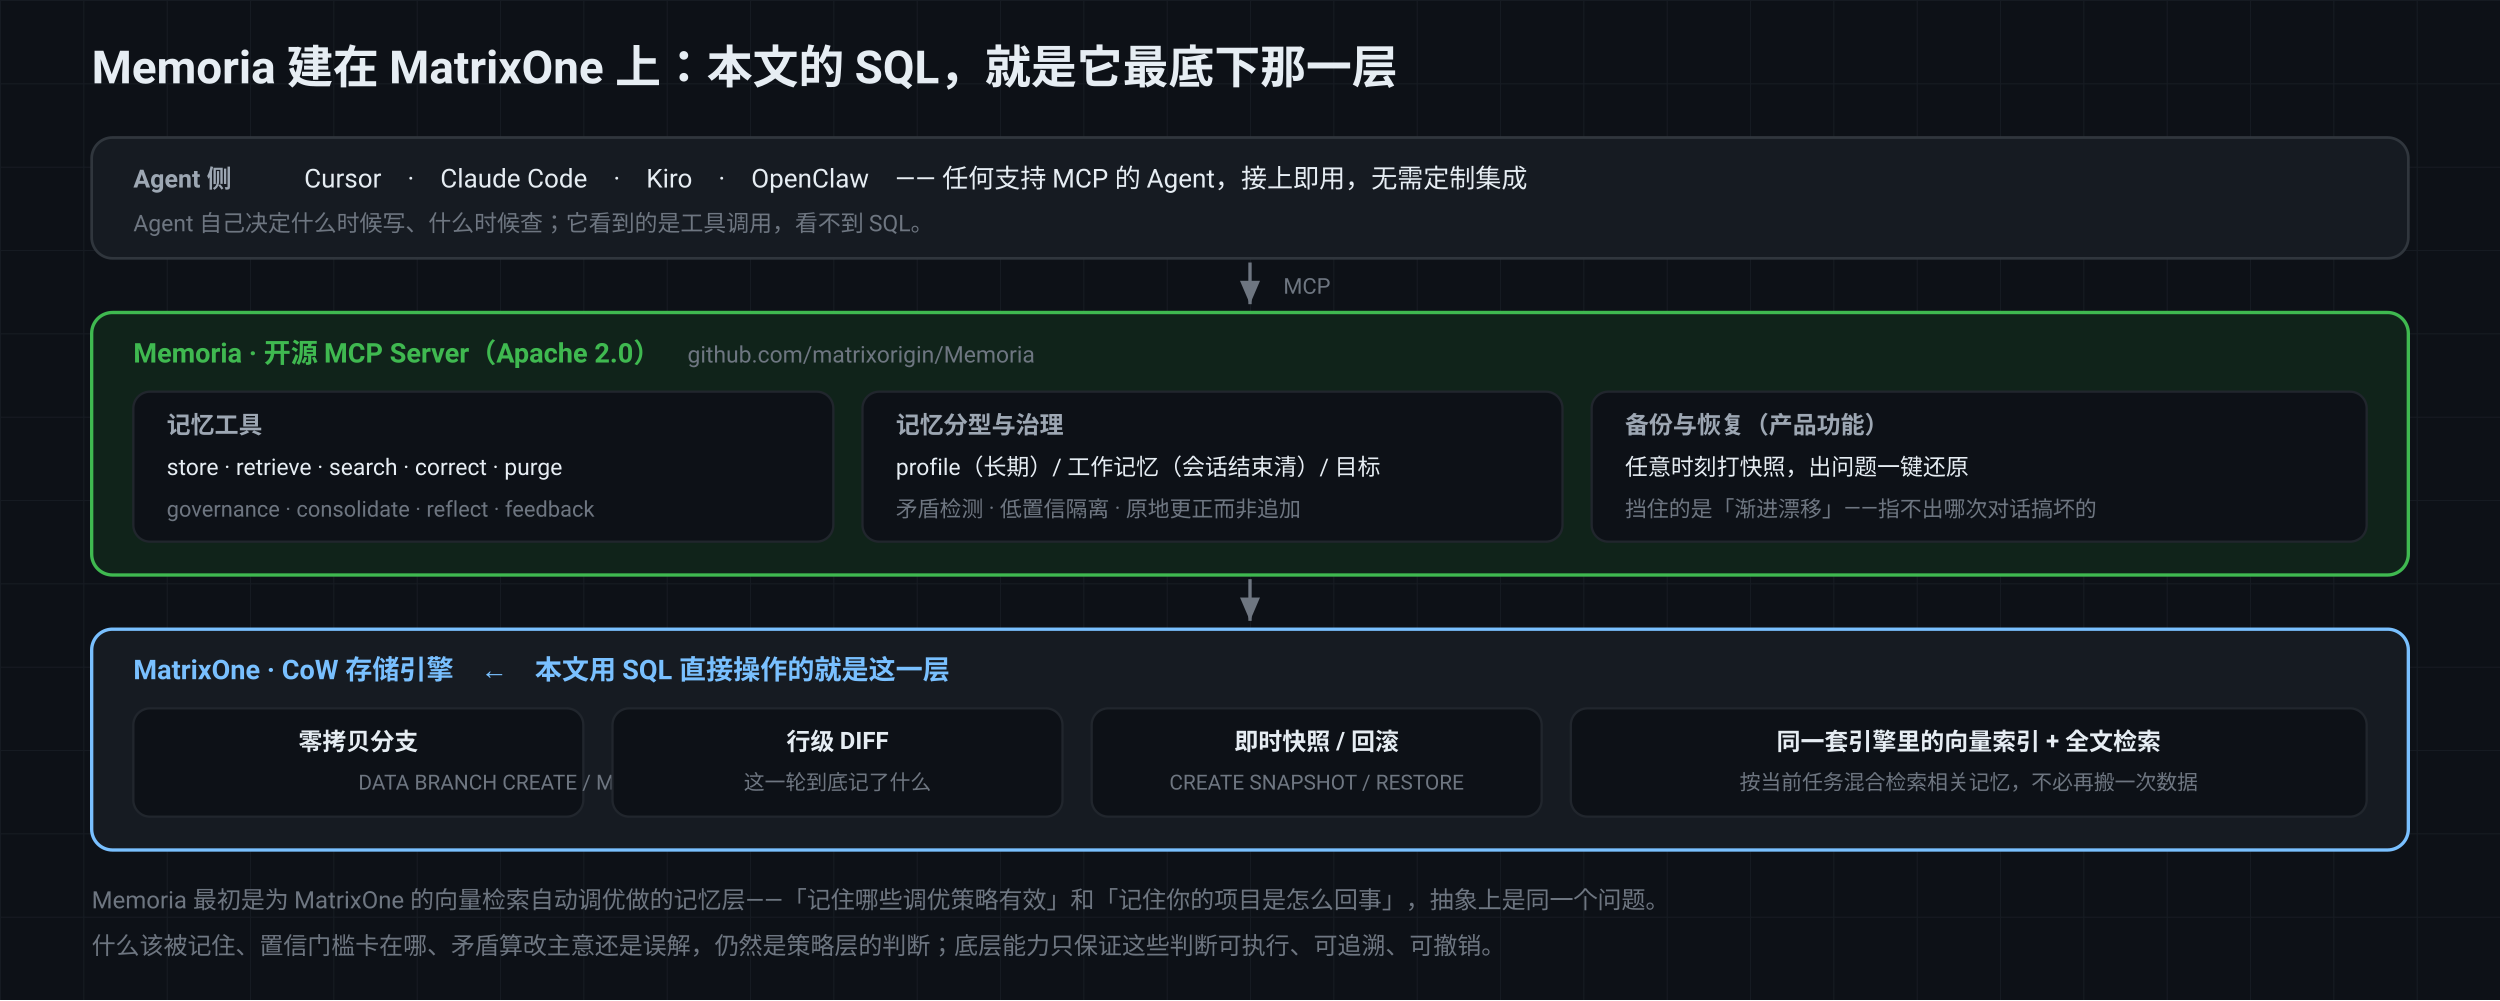
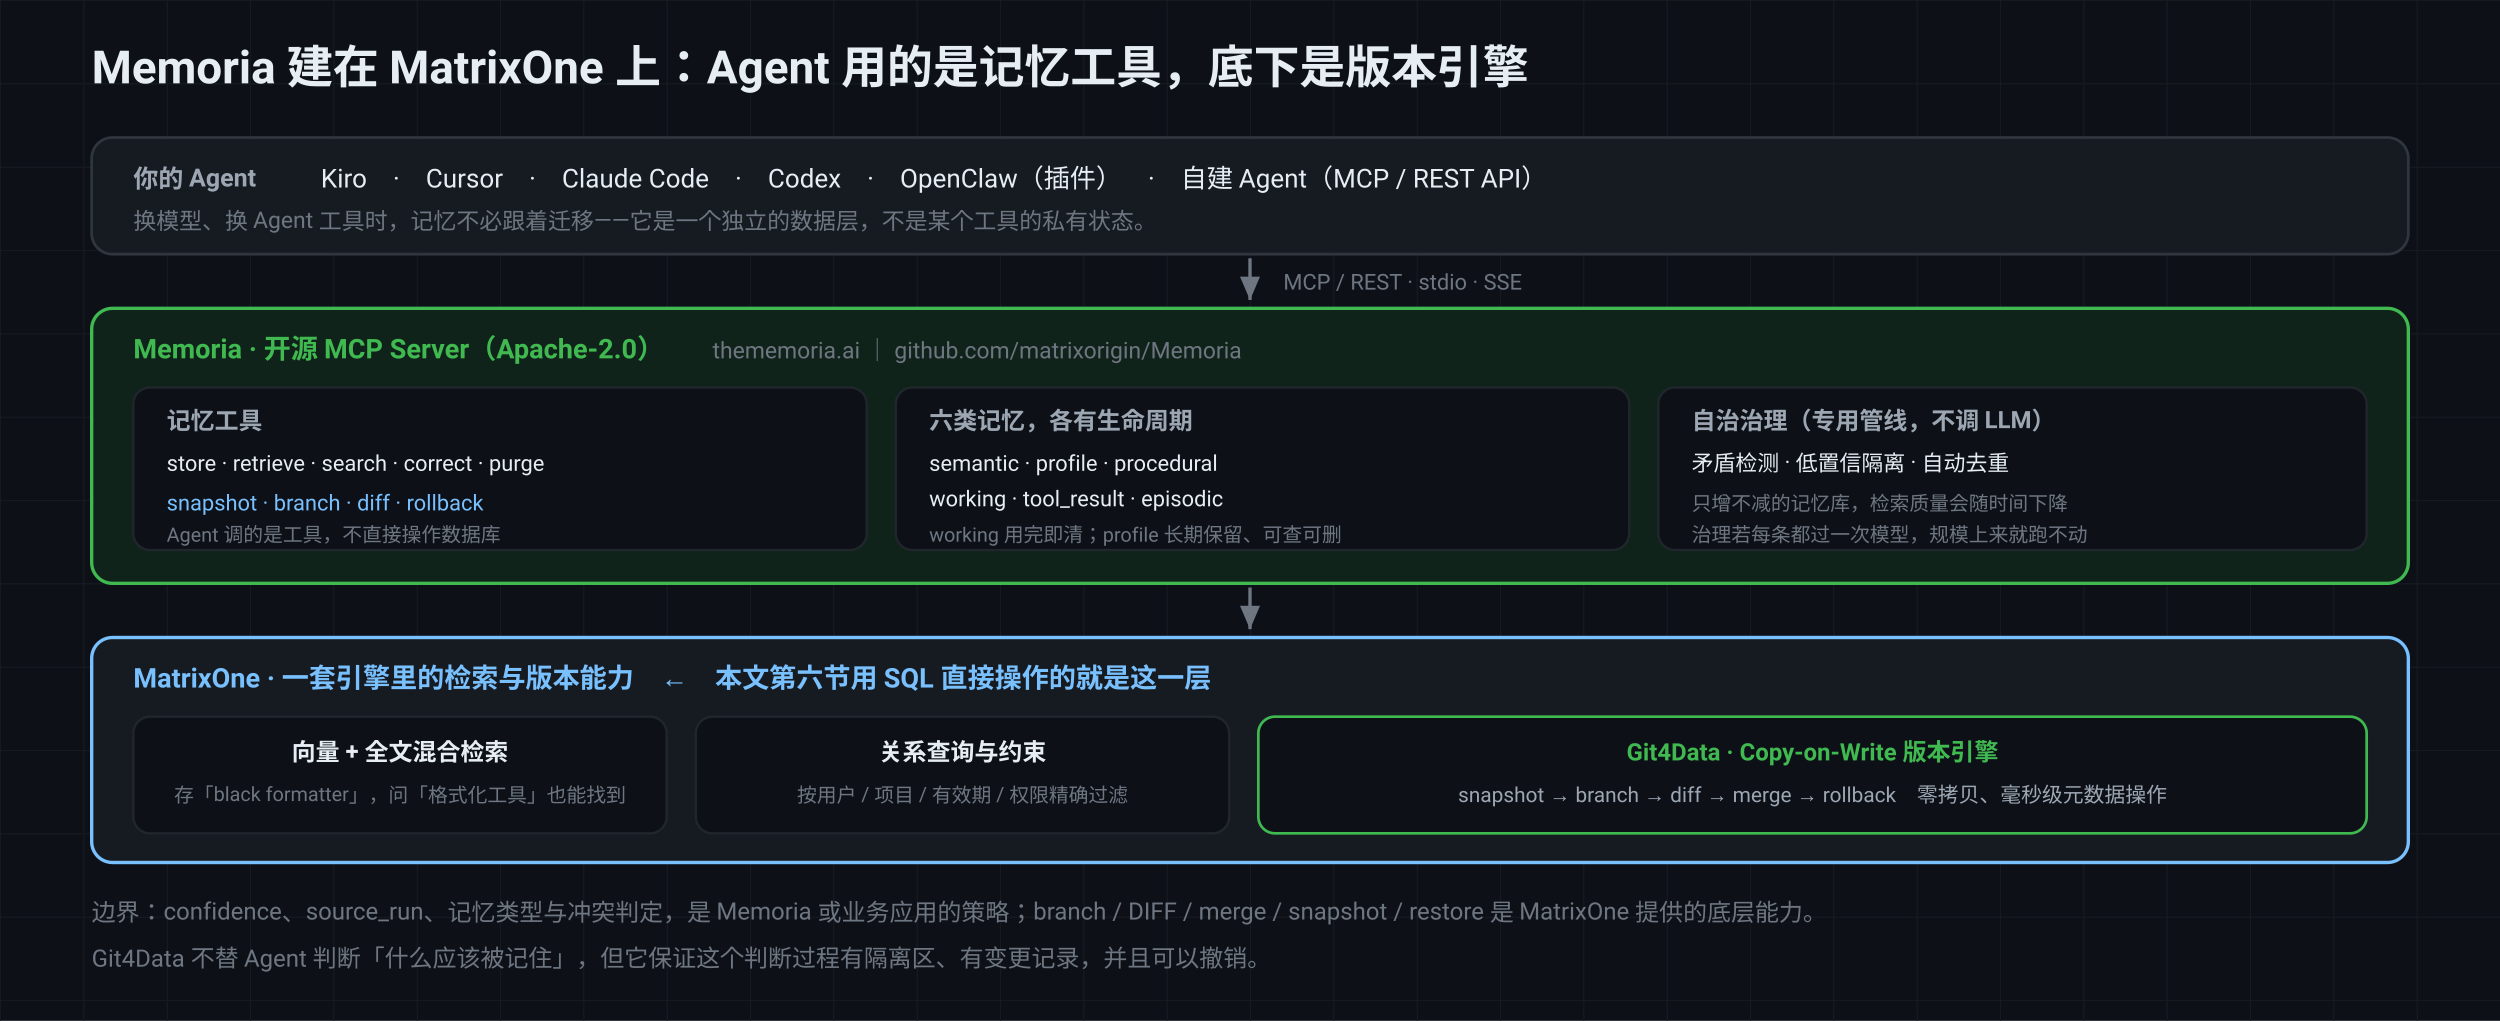
- <svg xmlns="http://www.w3.org/2000/svg" viewBox="0 0 1200 480" font-family="-apple-system,'Segoe UI',Roboto,'PingFang SC','Microsoft YaHei',Arial,sans-serif">
+ <svg xmlns="http://www.w3.org/2000/svg" viewBox="0 0 1200 490" font-family="-apple-system,'Segoe UI',Roboto,'PingFang SC','Microsoft YaHei',Arial,sans-serif">
  <defs>
    <pattern id="g" width="40" height="40" patternUnits="userSpaceOnUse">
      <path d="M40 0H0V40" fill="none" stroke="#161B22" stroke-width="1" />
    </pattern>
    <marker id="a" markerWidth="9" markerHeight="9" refX="7" refY="3" orient="auto">
      <path d="M0 0L7 3L0 6Z" fill="#6E7681" />
    </marker>
  </defs>
-   <rect width="1200" height="480" fill="#0D1117" />
-   <rect width="1200" height="480" fill="url(#g)" />
-   <text x="44" y="40" fill="#E6EDF3" font-size="22" font-weight="700">Memoria 建在 MatrixOne 上：本文的 SQL，就是它最底下那一层</text>
-   <rect x="44" y="66" width="1112" height="58" rx="10" fill="#161B22" stroke="#30363D" stroke-width="1.3" />
-   <text x="64" y="90" fill="#9DA7B3" font-size="12" font-weight="700">Agent 侧</text>
-   <text x="146" y="90" fill="#E6EDF3" font-size="12.5">Cursor　·　Claude Code　·　Kiro　·　OpenClaw　—— 任何支持 MCP 的 Agent，接上即用，无需定制集成</text>
-   <text x="64" y="111" fill="#6E7681" font-size="11">Agent 自己决定什么时候写、什么时候查；它看到的是工具调用，看不到 SQL。</text>
-   <line x1="600" y1="126" x2="600" y2="146" stroke="#6E7681" stroke-width="1.6" marker-end="url(#a)" />
-   <text x="616" y="141" fill="#6E7681" font-size="10.5">MCP</text>
-   <rect x="44" y="150" width="1112" height="126" rx="10" fill="#10231A" stroke="#3FB950" stroke-width="1.6" />
-   <text x="64" y="174" fill="#3FB950" font-size="13" font-weight="700">Memoria · 开源 MCP Server（Apache 2.0）</text>
-   <text x="330" y="174" fill="#6E7681" font-size="11">github.com/matrixorigin/Memoria</text>
-   <rect x="64" y="188" width="336" height="72" rx="8" fill="#0D1117" stroke="#21262D" stroke-width="1.1" />
-   <text x="80" y="208" fill="#9DA7B3" font-size="11.5" font-weight="700">记忆工具</text>
-   <text x="80" y="228" fill="#E6EDF3" font-size="11">store · retrieve · search · correct · purge</text>
-   <text x="80" y="248" fill="#6E7681" font-size="10.5">governance · consolidate · reflect · feedback</text>
-   <rect x="414" y="188" width="336" height="72" rx="8" fill="#0D1117" stroke="#21262D" stroke-width="1.1" />
-   <text x="430" y="208" fill="#9DA7B3" font-size="11.5" font-weight="700">记忆分型与治理</text>
-   <text x="430" y="228" fill="#E6EDF3" font-size="11">profile（长期）/ 工作记忆（会话结束清）/ 目标</text>
-   <text x="430" y="248" fill="#6E7681" font-size="10.5">矛盾检测 · 低置信隔离 · 原地更正而非追加</text>
-   <rect x="764" y="188" width="372" height="72" rx="8" fill="#0D1117" stroke="#21262D" stroke-width="1.1" />
-   <text x="780" y="208" fill="#9DA7B3" font-size="11.5" font-weight="700">备份与恢复（产品功能）</text>
-   <text x="780" y="228" fill="#E6EDF3" font-size="11">任意时刻打快照，出问题一键还原</text>
-   <text x="780" y="248" fill="#6E7681" font-size="10.5">挡住的是「渐进漂移」——指不出哪次对话搞坏的</text>
-   <line x1="600" y1="278" x2="600" y2="298" stroke="#6E7681" stroke-width="1.6" marker-end="url(#a)" />
-   <rect x="44" y="302" width="1112" height="106" rx="10" fill="#161B22" stroke="#79C0FF" stroke-width="1.6" />
-   <text x="64" y="326" fill="#79C0FF" font-size="13" font-weight="700">MatrixOne · CoW 存储引擎　←　本文用 SQL 直接操作的就是这一层</text>
-   <rect x="64" y="340" width="216" height="52" rx="8" fill="#0D1117" stroke="#21262D" stroke-width="1.1" />
-   <text x="172" y="360" fill="#E6EDF3" font-size="11.5" text-anchor="middle" font-weight="700">零拷贝分支</text>
-   <text x="172" y="379" fill="#6E7681" font-size="10">DATA BRANCH CREATE / MERGE</text>
-   <rect x="294" y="340" width="216" height="52" rx="8" fill="#0D1117" stroke="#21262D" stroke-width="1.1" />
-   <text x="402" y="360" fill="#E6EDF3" font-size="11.5" text-anchor="middle" font-weight="700">行级 DIFF</text>
-   <text x="402" y="379" fill="#6E7681" font-size="10" text-anchor="middle">这一轮到底记了什么</text>
-   <rect x="524" y="340" width="216" height="52" rx="8" fill="#0D1117" stroke="#21262D" stroke-width="1.1" />
-   <text x="632" y="360" fill="#E6EDF3" font-size="11.5" text-anchor="middle" font-weight="700">即时快照 / 回滚</text>
-   <text x="632" y="379" fill="#6E7681" font-size="10" text-anchor="middle">CREATE SNAPSHOT / RESTORE</text>
-   <rect x="754" y="340" width="382" height="52" rx="8" fill="#0D1117" stroke="#21262D" stroke-width="1.1" />
-   <text x="945" y="360" fill="#E6EDF3" font-size="11.5" text-anchor="middle" font-weight="700">同一套引擎里的向量索引 + 全文检索</text>
-   <text x="945" y="379" fill="#6E7681" font-size="10" text-anchor="middle">按当前任务混合检索相关记忆，不必再搬一次数据</text>
-   <text x="44" y="436" fill="#6E7681" font-size="11.5">Memoria 最初是为 MatrixOne 的向量检索自动调优做的记忆层——「记住哪些调优策略有效」和「记住你的项目是怎么回事」，抽象上是同一个问题。</text>
-   <text x="44" y="458" fill="#6E7681" font-size="11.5">什么该被记住、置信门槛卡在哪、矛盾算改主意还是误解，仍然是策略层的判断；底层能力只保证这些判断可执行、可追溯、可撤销。</text>
+   <rect width="1200" height="490" fill="#0D1117" />
+   <rect width="1200" height="490" fill="url(#g)" />
+   <text x="44" y="40" fill="#E6EDF3" font-size="22" font-weight="700">Memoria 建在 MatrixOne 上：Agent 用的是记忆工具，底下是版本引擎</text>
+   <rect x="44" y="66" width="1112" height="56" rx="10" fill="#161B22" stroke="#30363D" stroke-width="1.3" />
+   <text x="64" y="90" fill="#9DA7B3" font-size="12" font-weight="700">你的 Agent</text>
+   <text x="154" y="90" fill="#E6EDF3" font-size="12.5">Kiro　·　Cursor　·　Claude Code　·　Codex　·　OpenClaw（插件）　·　自建 Agent（MCP / REST API）</text>
+   <text x="64" y="110" fill="#6E7681" font-size="11">换模型、换 Agent 工具时，记忆不必跟着迁移——它是一个独立的数据层，不是某个工具的私有状态。</text>
+   <line x1="600" y1="124" x2="600" y2="144" stroke="#6E7681" stroke-width="1.6" marker-end="url(#a)" />
+   <text x="616" y="139" fill="#6E7681" font-size="10.5">MCP / REST · stdio · SSE</text>
+   <rect x="44" y="148" width="1112" height="132" rx="10" fill="#10231A" stroke="#3FB950" stroke-width="1.6" />
+   <text x="64" y="172" fill="#3FB950" font-size="13" font-weight="700">Memoria · 开源 MCP Server（Apache-2.0）</text>
+   <text x="342" y="172" fill="#6E7681" font-size="11">thememoria.ai ｜ github.com/matrixorigin/Memoria</text>
+   <rect x="64" y="186" width="352" height="78" rx="8" fill="#0D1117" stroke="#21262D" stroke-width="1.1" />
+   <text x="80" y="206" fill="#9DA7B3" font-size="11.5" font-weight="700">记忆工具</text>
+   <text x="80" y="226" fill="#E6EDF3" font-size="10.5">store · retrieve · search · correct · purge</text>
+   <text x="80" y="245" fill="#79C0FF" font-size="10.5">snapshot · branch · diff · rollback</text>
+   <text x="80" y="260" fill="#6E7681" font-size="9.5">Agent 调的是工具，不直接操作数据库</text>
+   <rect x="430" y="186" width="352" height="78" rx="8" fill="#0D1117" stroke="#21262D" stroke-width="1.1" />
+   <text x="446" y="206" fill="#9DA7B3" font-size="11.5" font-weight="700">六类记忆，各有生命周期</text>
+   <text x="446" y="226" fill="#E6EDF3" font-size="10.5">semantic · profile · procedural</text>
+   <text x="446" y="243" fill="#E6EDF3" font-size="10.5">working · tool_result · episodic</text>
+   <text x="446" y="260" fill="#6E7681" font-size="9.5">working 用完即清；profile 长期保留、可查可删</text>
+   <rect x="796" y="186" width="340" height="78" rx="8" fill="#0D1117" stroke="#21262D" stroke-width="1.1" />
+   <text x="812" y="206" fill="#9DA7B3" font-size="11.5" font-weight="700">自治治理（专用管线，不调 LLM）</text>
+   <text x="812" y="226" fill="#E6EDF3" font-size="10.5">矛盾检测 · 低置信隔离 · 自动去重</text>
+   <text x="812" y="245" fill="#6E7681" font-size="9.5">只增不减的记忆库，检索质量会随时间下降</text>
+   <text x="812" y="260" fill="#6E7681" font-size="9.5">治理若每条都过一次模型，规模上来就跑不动</text>
+   <line x1="600" y1="282" x2="600" y2="302" stroke="#6E7681" stroke-width="1.6" marker-end="url(#a)" />
+   <rect x="44" y="306" width="1112" height="108" rx="10" fill="#161B22" stroke="#79C0FF" stroke-width="1.6" />
+   <text x="64" y="330" fill="#79C0FF" font-size="13" font-weight="700">MatrixOne · 一套引擎里的检索与版本能力　←　本文第六节用 SQL 直接操作的就是这一层</text>
+   <rect x="64" y="344" width="256" height="56" rx="8" fill="#0D1117" stroke="#21262D" stroke-width="1.1" />
+   <text x="192" y="365" fill="#E6EDF3" font-size="11.5" text-anchor="middle" font-weight="700">向量 + 全文混合检索</text>
+   <text x="192" y="385" fill="#6E7681" font-size="9.5" text-anchor="middle">存「black formatter」，问「格式化工具」也能找到</text>
+   <rect x="334" y="344" width="256" height="56" rx="8" fill="#0D1117" stroke="#21262D" stroke-width="1.1" />
+   <text x="462" y="365" fill="#E6EDF3" font-size="11.5" text-anchor="middle" font-weight="700">关系查询与约束</text>
+   <text x="462" y="385" fill="#6E7681" font-size="9.5" text-anchor="middle">按用户 / 项目 / 有效期 / 权限精确过滤</text>
+   <rect x="604" y="344" width="532" height="56" rx="8" fill="#0D1117" stroke="#3FB950" stroke-width="1.3" />
+   <text x="870" y="365" fill="#3FB950" font-size="11.5" text-anchor="middle" font-weight="700">Git4Data · Copy-on-Write 版本引擎</text>
+   <text x="870" y="385" fill="#9DA7B3" font-size="10" text-anchor="middle">snapshot → branch → diff → merge → rollback　零拷贝、毫秒级元数据操作</text>
+   <text x="44" y="442" fill="#6E7681" font-size="11.5">边界：confidence、source_run、记忆类型与冲突判定，是 Memoria 或业务应用的策略；branch / DIFF / merge / snapshot / restore 是 MatrixOne 提供的底层能力。</text>
+   <text x="44" y="464" fill="#6E7681" font-size="11.5">Git4Data 不替 Agent 判断「什么应该被记住」，但它保证这个判断过程有隔离区、有变更记录，并且可以撤销。</text>
</svg>
